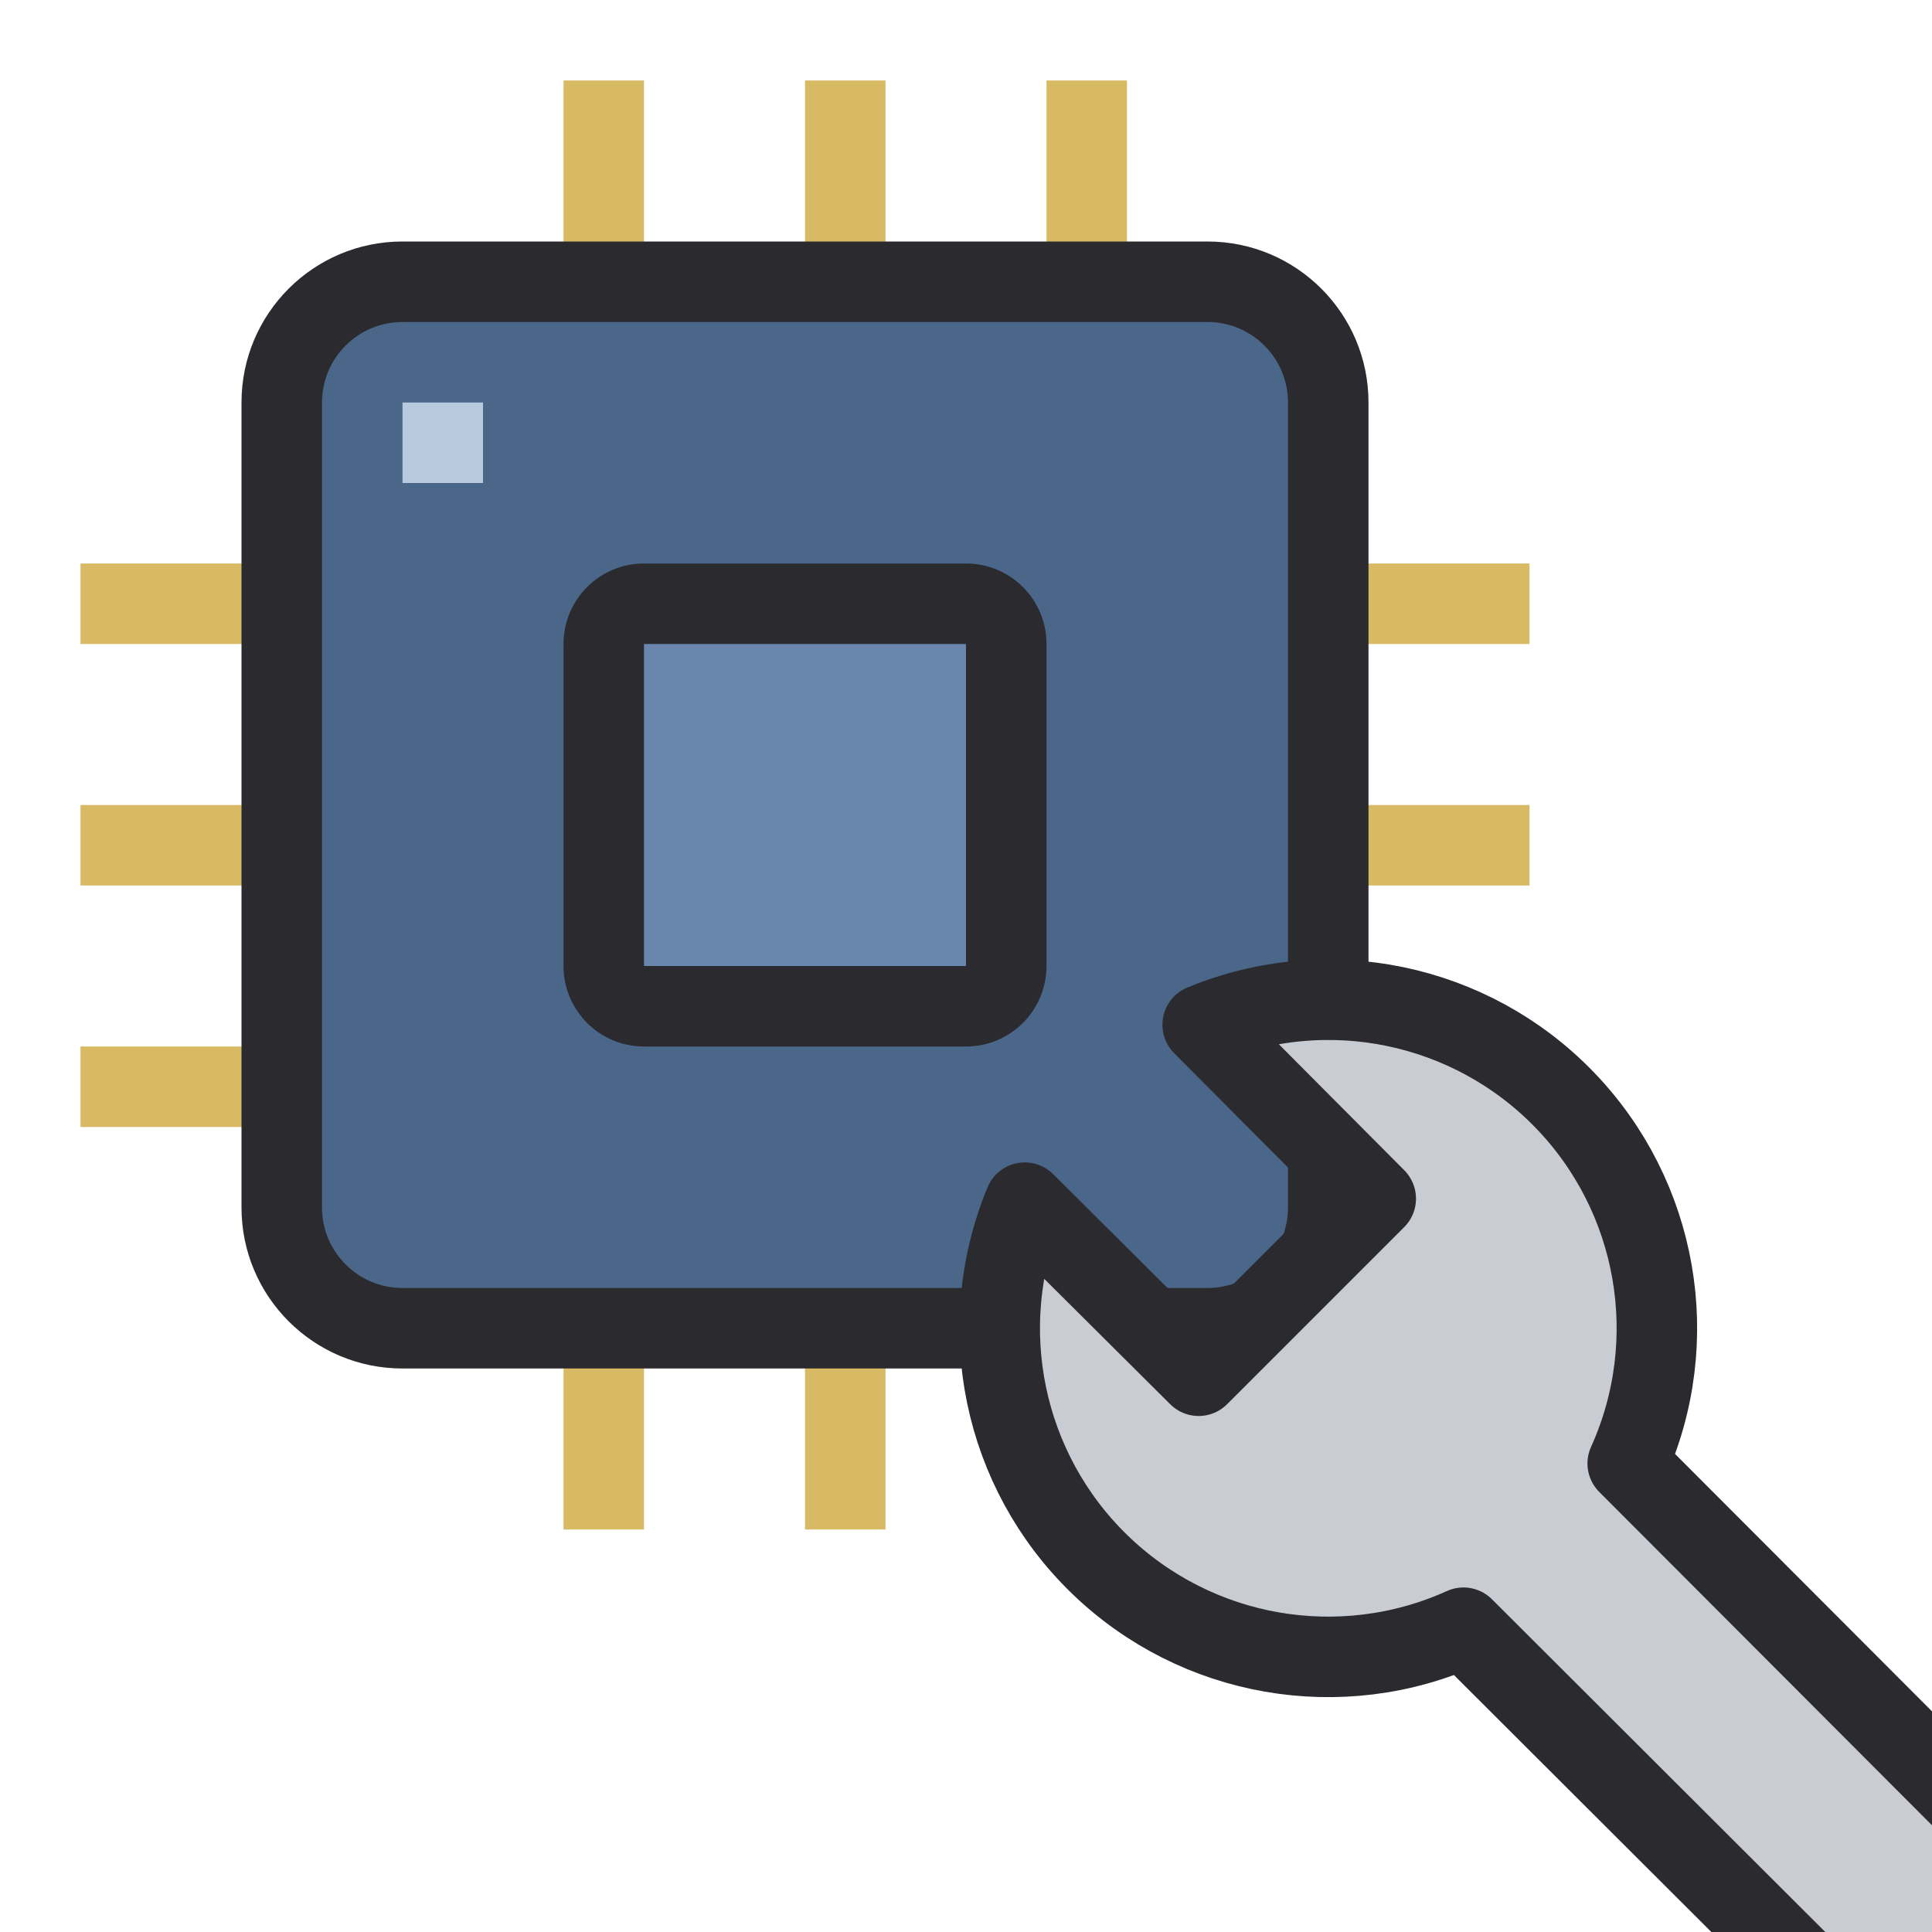
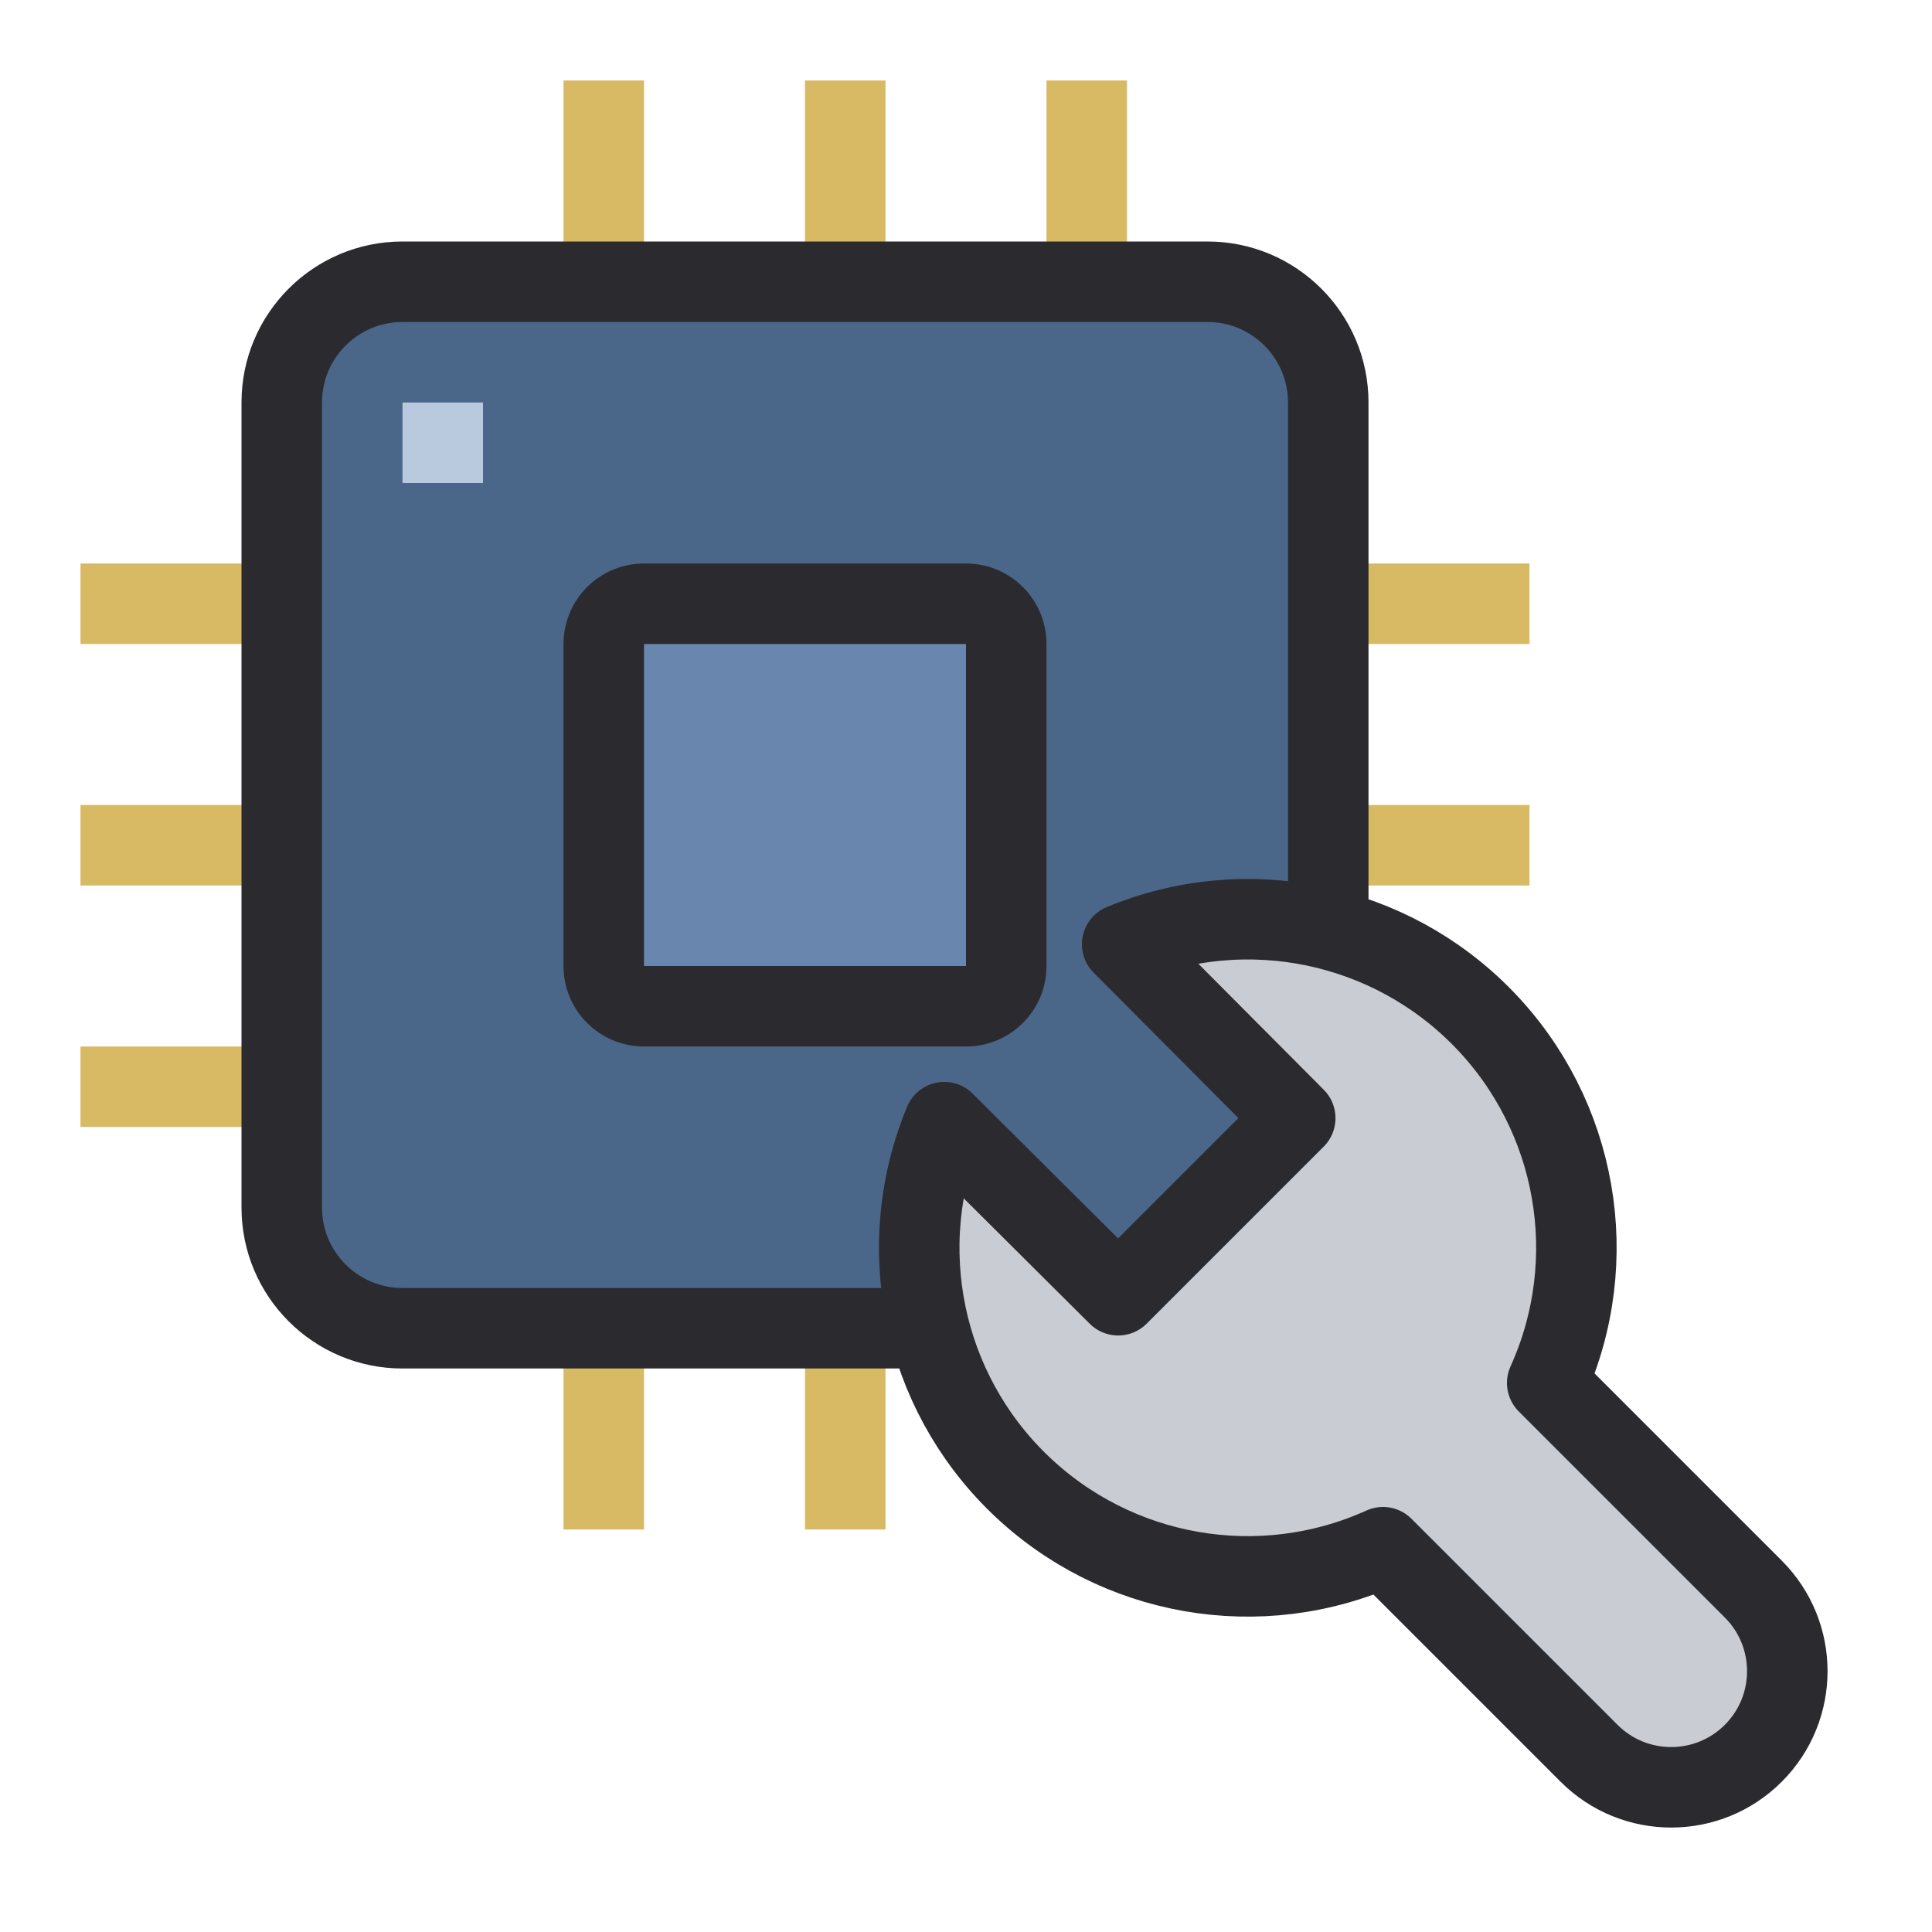
<svg xmlns="http://www.w3.org/2000/svg" width="24" height="24" viewBox="0 0 24 24" shape-rendering="auto">
  <rect x="1" y="7" width="3" height="1" fill="#D8B964" />
  <rect x="16" y="7" width="3" height="1" fill="#D8B964" />
  <rect x="7" y="1" width="1" height="3" fill="#D8B964" />
  <rect x="7" y="16" width="1" height="3" fill="#D8B964" />
  <rect x="1" y="10" width="3" height="1" fill="#D8B964" />
  <rect x="16" y="10" width="3" height="1" fill="#D8B964" />
  <rect x="10" y="1" width="1" height="3" fill="#D8B964" />
  <rect x="10" y="16" width="1" height="3" fill="#D8B964" />
  <rect x="1" y="13" width="3" height="1" fill="#D8B964" />
  <rect x="16" y="13" width="3" height="1" fill="#D8B964" />
  <rect x="13" y="1" width="1" height="3" fill="#D8B964" />
  <rect x="13" y="16" width="1" height="3" fill="#D8B964" />
  <rect x="3" y="3" width="14" height="14" rx="2" fill="#2B2B2F" />
  <rect x="4" y="4" width="12" height="12" rx="1" fill="#4A6689" />
  <rect x="7" y="7" width="6" height="6" rx="1" fill="#2B2B2F" />
  <rect x="8" y="8" width="4" height="4" fill="#6886AE" />
  <rect x="5" y="5" width="1" height="1" fill="#B9C9DE" />
-   <path d="M14.94 12.73L17.09 14.89L14.89 17.09L12.73 14.94A4.08 4.08 0 0 0 18.18 20.22L23.97 26A1.44 1.44 0 0 0 26 23.97L20.22 18.18A4.08 4.08 0 0 0 14.94 12.73Z" fill="#C9CCD2" stroke="#2B2B2F" stroke-width="1" stroke-linejoin="round" stroke-linecap="round" />
+   <path d="M13.94 11.73L16.09 13.89L13.89 16.09L11.73 13.94A4.08 4.08 0 0 0 17.18 19.22L19.74 21.78A1.44 1.44 0 0 0 21.78 19.74L19.22 17.18A4.08 4.08 0 0 0 13.94 11.73Z" fill="#C9CCD2" stroke="#2B2B2F" stroke-width="1" stroke-linejoin="round" stroke-linecap="round" />
</svg>
